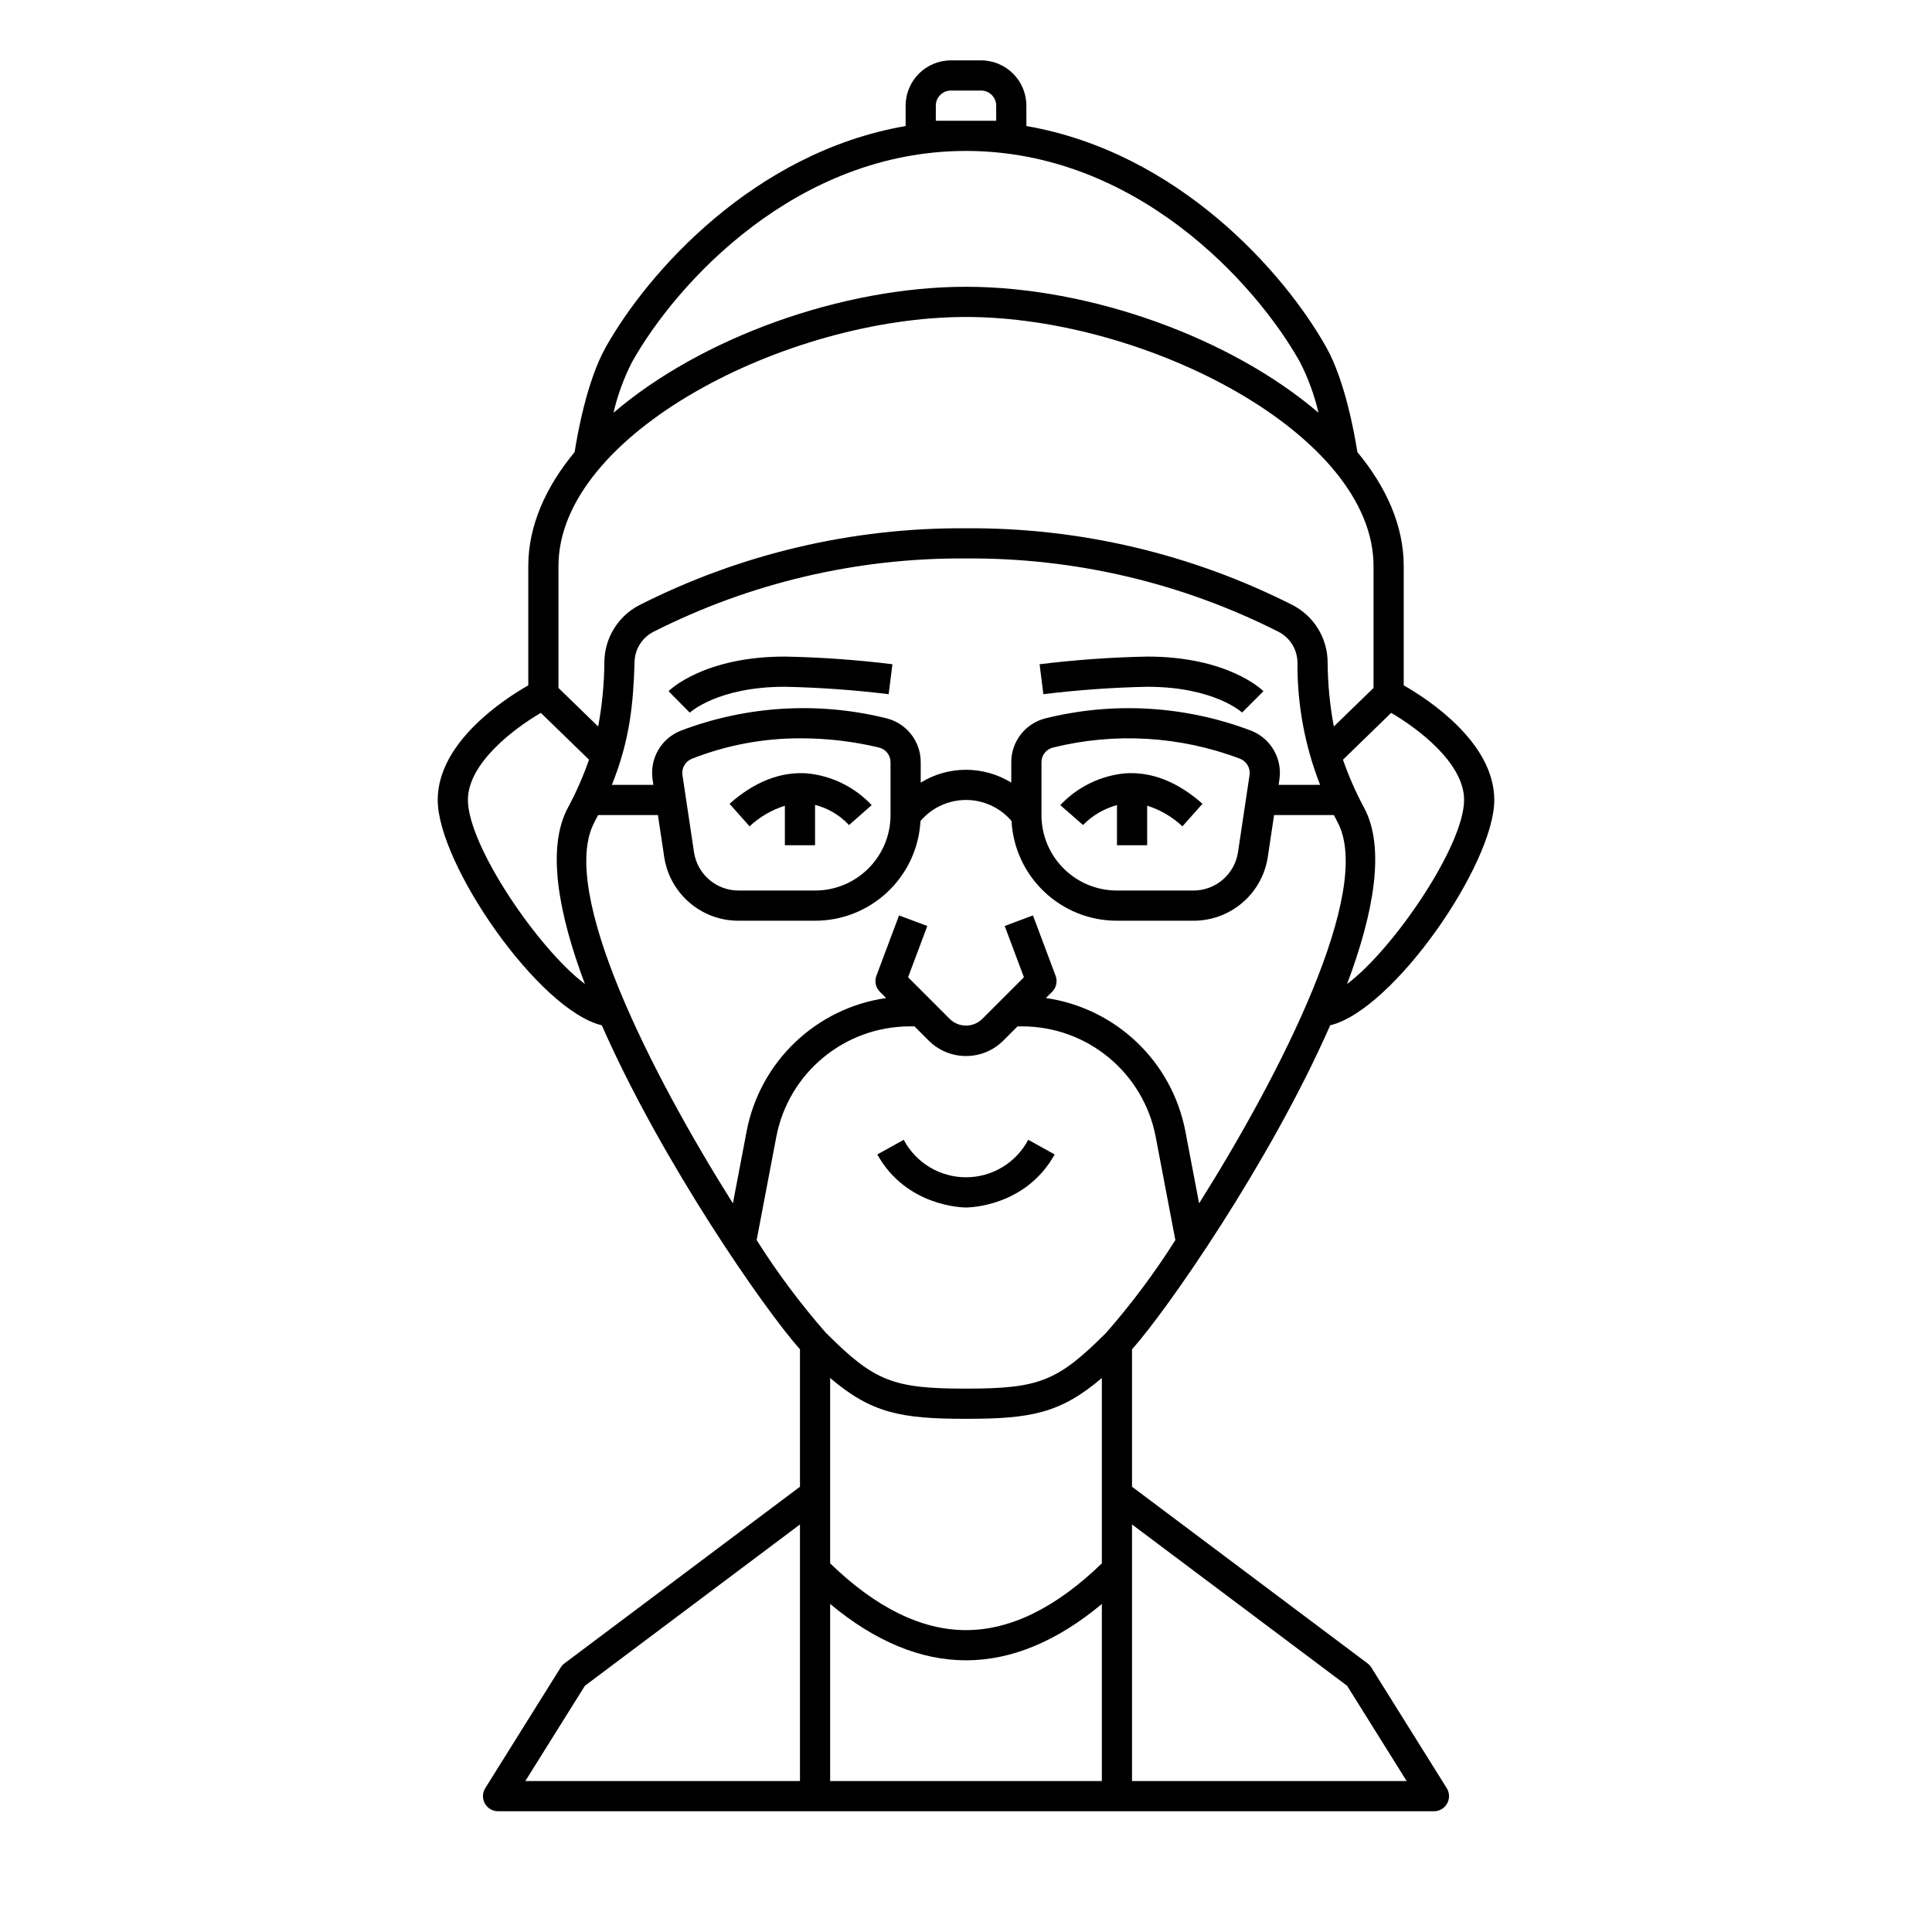
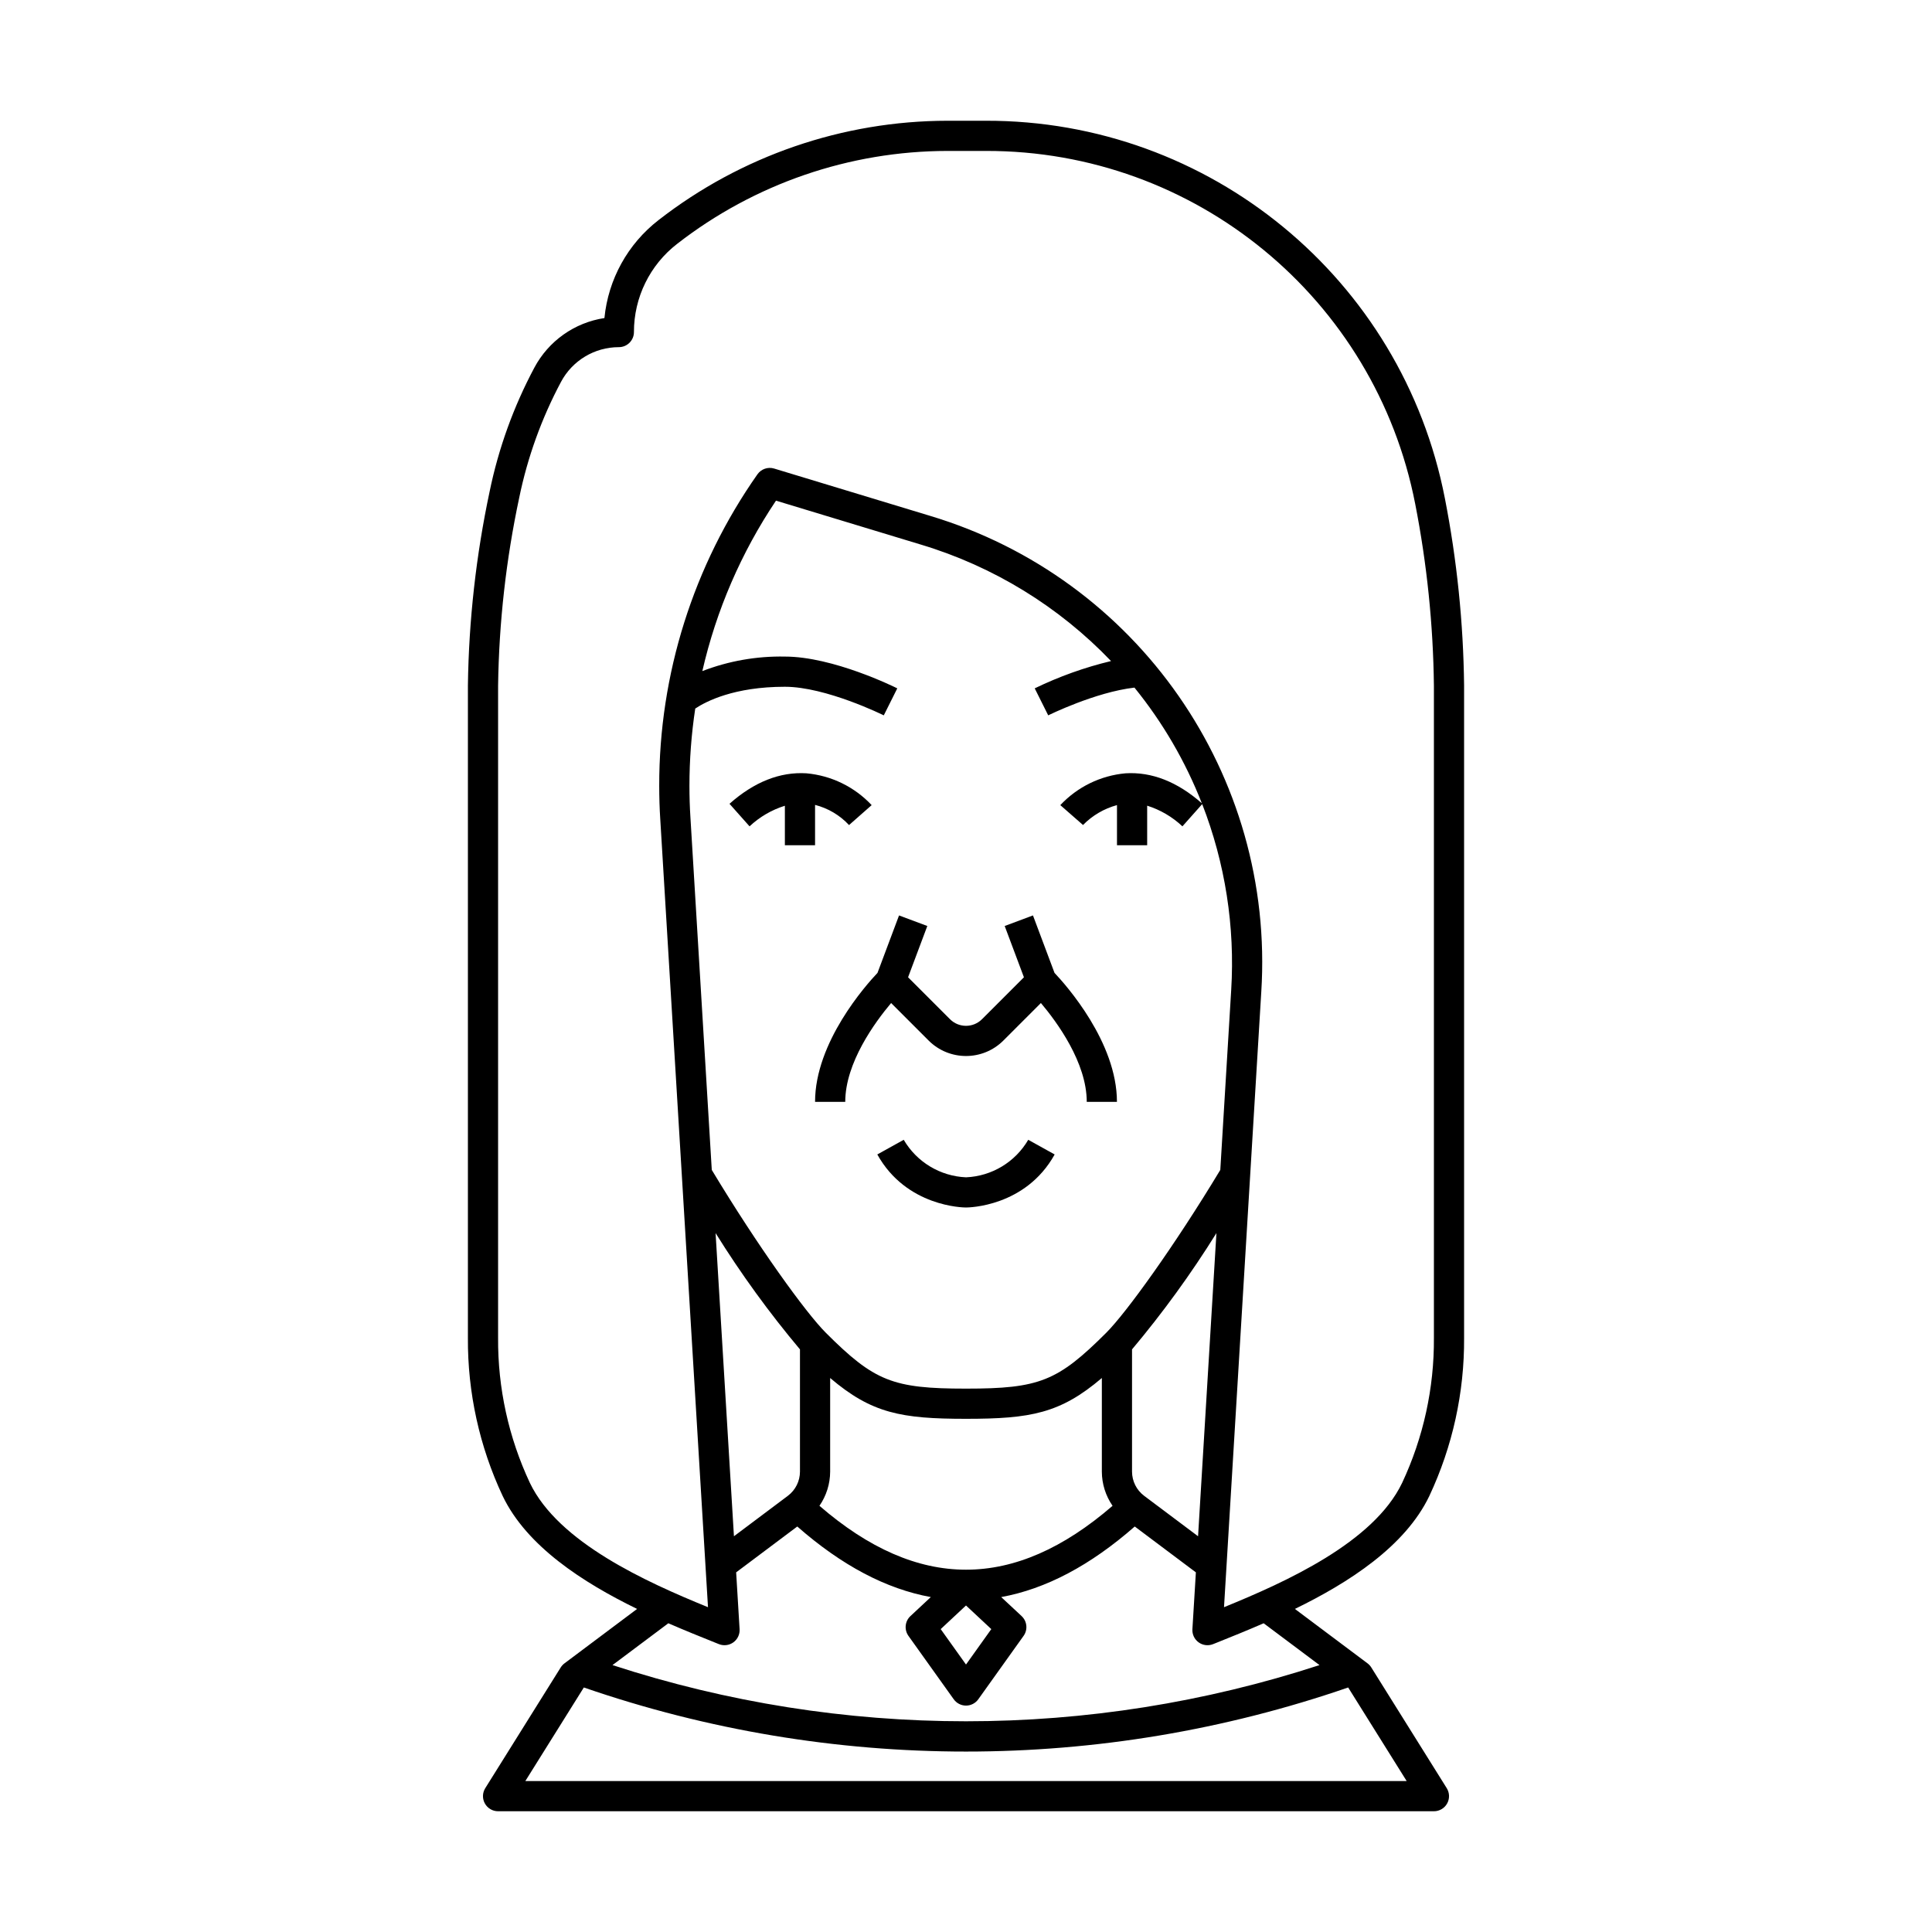
<svg xmlns="http://www.w3.org/2000/svg" height="256" viewBox="0 0 256 256" width="256">
-   <g id="man-programmer-glasses">
+   <g id="lady-woman-sexy">
    <g>
-       <path d="M106.867,102.467c-3.506-.217-6.934,1.14-10.2,4.039l2.658,2.989A12.069,12.069,0,0,1,104,106.766V112h4v-5.347a9.262,9.262,0,0,1,4.5,2.672l3-2.642A13.517,13.517,0,0,0,106.867,102.467Z" />
-       <path d="M181.7,220.94a2,2,0,0,0-.5-.54L150,197v-18.21c4.542-5.059,18.257-24.723,26.256-42.931,8.358-2,21.744-21.35,21.744-29.858,0-7.652-8.826-13.378-12-15.189V75c0-5.331-2.3-10.453-6.142-15.1-.376-2.407-1.638-9.46-4.113-13.875C170.2,36.134,156.133,20.186,136,16.7V14a6.007,6.007,0,0,0-6-6h-4a6.007,6.007,0,0,0-6,6v2.7C99.867,20.186,85.8,36.134,80.256,46.022,77.78,50.437,76.518,57.491,76.142,59.9,72.3,64.547,70,69.669,70,75V90.811C66.826,92.622,58,98.348,58,106c0,8.509,13.386,27.862,21.744,29.858,8,18.208,21.714,37.872,26.256,42.931V197L74.8,220.4a2,2,0,0,0-.5.54l-10,16A2,2,0,0,0,66,240H190a2,2,0,0,0,1.7-3.06ZM84.08,87.819a4.6,4.6,0,0,1,2.466-4.082A90.171,90.171,0,0,1,128,74a90.171,90.171,0,0,1,41.454,9.738,4.626,4.626,0,0,1,2.467,4.146,43.528,43.528,0,0,0,3,16.116h-5.5l.105-.7a6,6,0,0,0-3.753-6.484,45.7,45.7,0,0,0-27.189-1.645h0A5.982,5.982,0,0,0,134,101v2.7a11.439,11.439,0,0,0-12,0V101a5.982,5.982,0,0,0-4.584-5.833h0a45.684,45.684,0,0,0-27.189,1.645,6,6,0,0,0-3.753,6.484l.105.7h-5.5C83.525,97.91,83.912,93.016,84.08,87.819Zm81.492,14.886-1.527,10.185A5.965,5.965,0,0,1,158.11,118H148a10,10,0,0,1-10-10v-7a1.993,1.993,0,0,1,1.524-1.945A41.654,41.654,0,0,1,164.3,100.53,2.022,2.022,0,0,1,165.572,102.705ZM118,101v7a10,10,0,0,1-10,10H97.89a5.965,5.965,0,0,1-5.935-5.11l-1.527-10.185A2.022,2.022,0,0,1,91.7,100.53a39.03,39.03,0,0,1,14.469-2.7,44.353,44.353,0,0,1,10.3,1.222A1.993,1.993,0,0,1,118,101Zm-39.235,7.94c.17-.32.324-.629.484-.941h7.929L88,113.483A9.939,9.939,0,0,0,97.89,122H108a13.978,13.978,0,0,0,13.968-13.213,7.921,7.921,0,0,1,12.065,0A13.977,13.977,0,0,0,148,122h10.11a9.939,9.939,0,0,0,9.89-8.517l.822-5.483h7.93c.159.313.313.622.484.941,4.848,9.089-7.606,33.453-18.349,50.512l-1.822-9.568a22.023,22.023,0,0,0-18.481-17.641l.83-.83a2,2,0,0,0,.459-2.116l-3-8-3.746,1.4,2.548,6.794-5.554,5.554a3.073,3.073,0,0,1-4.242,0l-5.554-5.554,2.548-6.794-3.746-1.4-3,8a2,2,0,0,0,.459,2.116l.83.83a22.023,22.023,0,0,0-18.481,17.642l-1.822,9.567C86.37,142.395,73.917,118.031,78.765,108.941Zm24.1,41.693A18.023,18.023,0,0,1,120.55,136h.622l1.879,1.878a7,7,0,0,0,9.9,0L134.828,136h.622a18.023,18.023,0,0,1,17.685,14.634l2.605,13.683a98.68,98.68,0,0,1-9.154,12.269C140.142,183.03,137.71,184,128,184s-12.142-.97-18.586-7.414a98.68,98.68,0,0,1-9.154-12.269ZM128,188c8.585,0,12.5-.725,18-5.407v24.561c-6.052,5.865-12.1,8.846-18,8.846s-11.948-2.982-18-8.846V182.593C115.5,187.275,119.415,188,128,188Zm-18,24.534c5.935,4.951,11.974,7.466,18,7.466s12.065-2.515,18-7.466V236H110ZM194,106c0,5.988-9.234,19.663-15.507,24.389,3.568-9.469,5.082-18.061,2.271-23.331a43.779,43.779,0,0,1-2.814-6.394l6.388-6.205C187.858,96.506,194,101.1,194,106ZM124,16V14a2,2,0,0,1,2-2h4a2,2,0,0,1,2,2v2Zm4,4c22.557,0,38.432,17.586,44.256,27.978a29.348,29.348,0,0,1,2.45,6.712C163.08,44.74,144.4,38,128,38S92.918,44.741,81.292,54.692a29.321,29.321,0,0,1,2.453-6.714C89.568,37.586,105.443,20,128,20Zm0,22c23.8,0,54,15.538,54,33V91.155l-5.26,5.109a47.918,47.918,0,0,1-.821-8.445,8.584,8.584,0,0,0-4.608-7.624A94.235,94.235,0,0,0,128,70,94.243,94.243,0,0,0,84.688,80.2a8.558,8.558,0,0,0-4.606,7.559,48.332,48.332,0,0,1-.823,8.508L74,91.155V75C74,57.538,104.2,42,128,42ZM62,106c0-4.886,6.144-9.485,9.663-11.539l6.385,6.2a43.738,43.738,0,0,1-2.813,6.394c-2.811,5.27-1.3,13.861,2.272,23.331C71.234,125.663,62,111.988,62,106ZM77.5,223.376,106,202v34H69.608ZM150,236V202l28.5,21.376L186.392,236Z" />
-       <path d="M149.133,102.467a13.517,13.517,0,0,0-8.638,4.216l3.01,2.634a9.947,9.947,0,0,1,4.5-2.637V112h4v-5.243a12.129,12.129,0,0,1,4.671,2.738l2.658-2.989C156.067,103.606,152.645,102.25,149.133,102.467Z" />
-       <path d="M128,160c.32,0,7.889-.08,11.748-7.029l-3.5-1.942a9.335,9.335,0,0,1-16.5,0l-3.5,1.942C120.111,159.92,127.68,160,128,160Z" />
-       <path d="M104,91a136.932,136.932,0,0,1,13.752.984l.5-3.969A138.2,138.2,0,0,0,104,87c-10.705,0-15.227,4.4-15.414,4.586L91.4,94.431C91.434,94.4,95.1,91,104,91Z" />
-       <path d="M152,91c8.9,0,12.566,3.4,12.586,3.414l2.828-2.828C167.227,91.4,162.705,87,152,87a138.2,138.2,0,0,0-14.248,1.016l.5,3.969A136.932,136.932,0,0,1,152,91Z" />
+       <path d="M108,112v-5.347a9.267,9.267,0,0,1,4.5,2.672l3-2.642a13.517,13.517,0,0,0-8.638-4.216c-3.5-.217-6.934,1.14-10.2,4.039l2.658,2.989A12.069,12.069,0,0,1,104,106.766V112Z" />
+       <path d="M133.127,122.7l2.548,6.794-5.554,5.555a3,3,0,0,1-4.242,0l-5.554-5.555,2.548-6.794-3.746-1.4-2.856,7.615C114.737,130.533,108,138.095,108,146h4c0-5.181,3.945-10.56,6.079-13.093l4.972,4.972a7.007,7.007,0,0,0,9.9,0l4.974-4.974C140.057,135.431,144,140.8,144,146h4c0-7.905-6.737-15.467-8.271-17.087l-2.856-7.615Z" />
+       <path d="M128.011,156a10.049,10.049,0,0,1-8.263-4.972l-3.5,1.943C120.111,159.92,127.68,160,128,160s7.889-.08,11.748-7.028l-3.5-1.943A10.046,10.046,0,0,1,128.011,156Z" />
+       <path d="M189.392,198.229A48.556,48.556,0,0,0,194,177.27V90.83a137.625,137.625,0,0,0-2.545-24.794A61.835,61.835,0,0,0,130.62,16h-5.08A62.473,62.473,0,0,0,87.262,29.162,18.719,18.719,0,0,0,80.09,42.144,12.673,12.673,0,0,0,70.8,48.725a60.992,60.992,0,0,0-5.923,16.411A132.26,132.26,0,0,0,62,90.83V177.27a48.553,48.553,0,0,0,4.606,20.955c3.191,6.66,10.629,11.466,17.813,14.966L74.8,220.4a2,2,0,0,0-.5.541l-10,16A2,2,0,0,0,66,240H190a2,2,0,0,0,1.7-3.06l-10-16a2,2,0,0,0-.5-.541l-9.619-7.208C178.765,209.691,186.2,204.886,189.392,198.229Zm-3,37.771H69.608l7.753-12.4a155.245,155.245,0,0,0,101.278,0Zm-11.55-15.366a151.089,151.089,0,0,1-93.684,0l7.4-5.543c2.2.957,4.283,1.795,6.108,2.527l.592.237A2,2,0,0,0,98,215.879l-.456-7.534,8.1-6.075q8.814,7.738,17.694,9.35l-2.7,2.518a2,2,0,0,0-.264,2.624l6,8.4a2,2,0,0,0,3.256,0l6-8.4a2,2,0,0,0-.264-2.624l-2.7-2.518q8.868-1.612,17.694-9.35l8.1,6.076L158,215.879a2,2,0,0,0,2.741,1.977l.592-.237c1.825-.732,3.911-1.57,6.109-2.527ZM138.894,94.789c.065-.032,6.213-3.073,11.427-3.678a57.693,57.693,0,0,1,8.929,15.328c-3.238-2.851-6.636-4.187-10.116-3.972a13.517,13.517,0,0,0-8.638,4.216l3.01,2.634a9.947,9.947,0,0,1,4.5-2.637V112h4v-5.244a12.116,12.116,0,0,1,4.671,2.738l2.621-2.948a58.1,58.1,0,0,1,3.842,24.641l-1.444,23.833c-6.143,10.189-12.477,18.936-15.1,21.565C140.142,183.03,137.71,184,128,184s-12.142-.97-18.586-7.414c-2.628-2.629-8.961-11.376-15.1-21.565l-2.833-46.779c-.084-1.315-.127-2.7-.127-4.123a68.369,68.369,0,0,1,.77-10.232C93.575,92.921,97.308,91,104,91c5.448,0,13.03,3.751,13.106,3.789l1.788-3.578C118.551,91.039,110.4,87,104,87a28.817,28.817,0,0,0-10.937,1.923,67.705,67.705,0,0,1,9.76-22.584l19.238,5.834a57.961,57.961,0,0,1,25.157,15.42,49.79,49.79,0,0,0-10.113,3.617ZM158.75,203.562,151.6,198.2A4.018,4.018,0,0,1,150,195V178.8a134.666,134.666,0,0,0,11.183-15.408ZM128,212.735l3.353,3.13L128,220.559l-3.353-4.693Zm-19.419-13.208A8.024,8.024,0,0,0,110,195V182.593c5.5,4.682,9.415,5.407,18,5.407s12.5-.725,18-5.407V195a8.022,8.022,0,0,0,1.42,4.528C134.369,210.814,121.632,210.814,108.581,199.528ZM106,178.8V195a4.021,4.021,0,0,1-1.6,3.2l-7.149,5.362-2.433-40.172A134.647,134.647,0,0,0,106,178.8Zm56.188,34.164,4.938-81.531A61.778,61.778,0,0,0,123.22,68.346l-20.64-6.26a2,2,0,0,0-2.219.768A71.631,71.631,0,0,0,87.35,104.12c0,1.5.045,2.978.135,4.371l6.328,104.471c-8.2-3.343-19.821-8.581-23.6-16.47A44.526,44.526,0,0,1,66,177.27V90.83a128.144,128.144,0,0,1,2.8-24.887,56.961,56.961,0,0,1,5.534-15.336A8.676,8.676,0,0,1,82,46a2,2,0,0,0,2-2,14.746,14.746,0,0,1,5.723-11.686A58.46,58.46,0,0,1,125.54,20h5.08a57.831,57.831,0,0,1,56.905,46.784A133.475,133.475,0,0,1,190,90.83V177.27a44.529,44.529,0,0,1-4.214,19.227C182.009,204.381,170.39,209.619,162.188,212.962Z" />
    </g>
  </g>
</svg>
